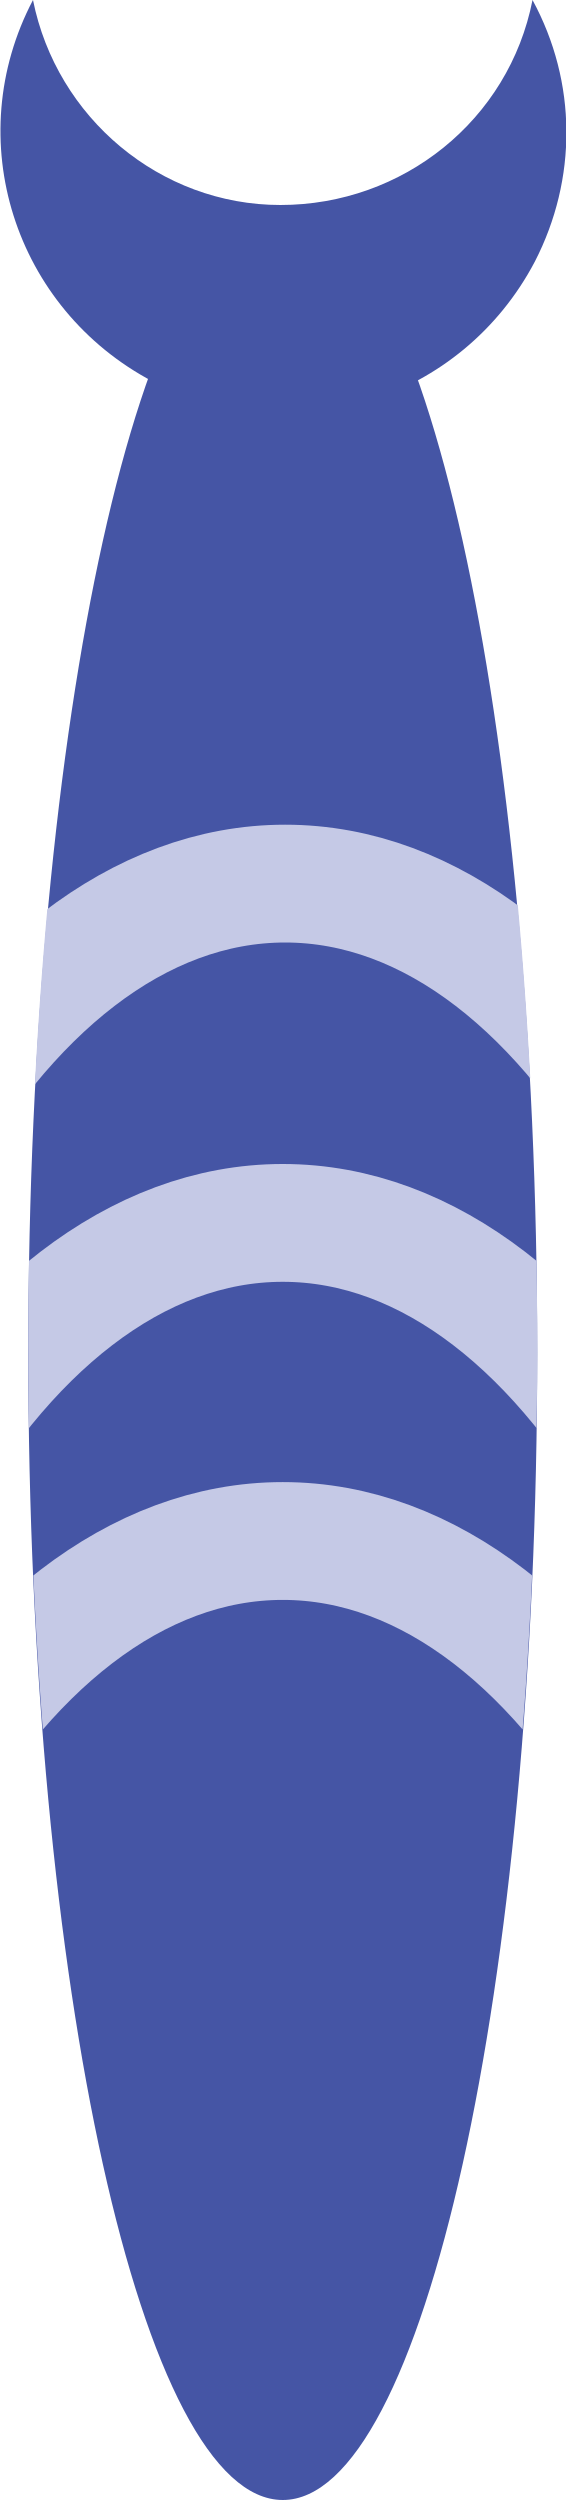
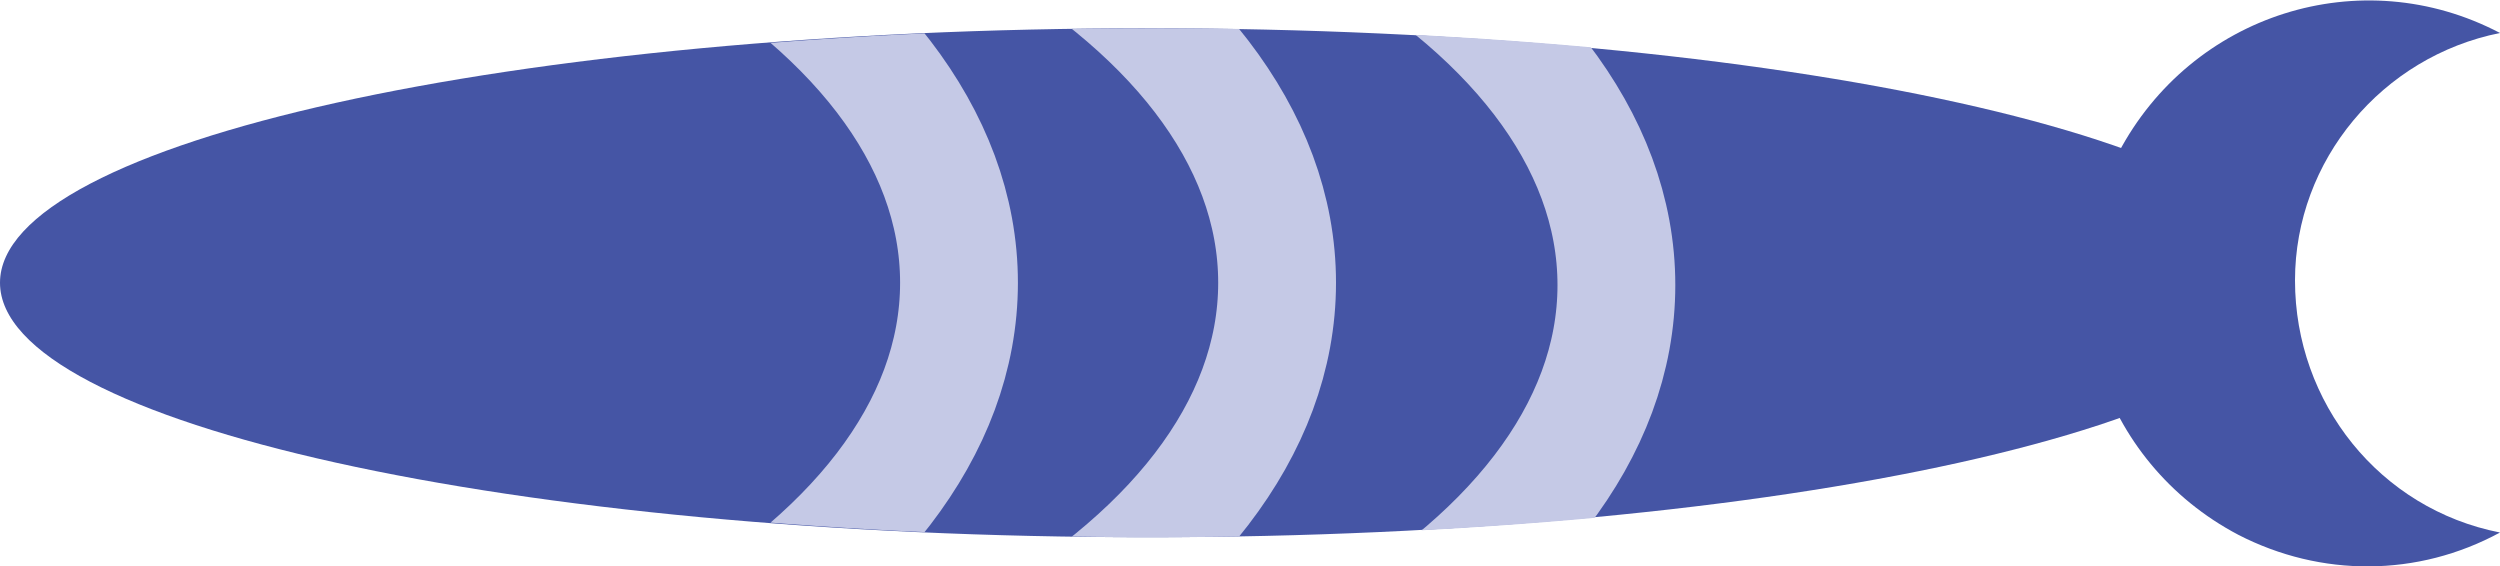
- <svg xmlns="http://www.w3.org/2000/svg" xmlns:xlink="http://www.w3.org/1999/xlink" version="1.1" id="Layer_1" x="0px" y="0px" viewBox="0 0 24 106.1" style="enable-background:new 0 0 24 106.1;" xml:space="preserve">
+ <svg xmlns="http://www.w3.org/2000/svg" xmlns:xlink="http://www.w3.org/1999/xlink" version="1.1" id="Layer_1" x="0px" y="0px" viewBox="0 0 106.1 24" style="enable-background:new 0 0 106.1 24;" xml:space="preserve">
  <style type="text/css">
	.st0{fill:#4555A5;}
	.st1{clip-path:url(#SVGID_2_);}
	.st2{fill:none;stroke:#C5C9E6;stroke-width:5;stroke-miterlimit:10;}
</style>
  <g id="Layer_2">
    <g id="primary-light">
-       <path class="st0" d="M22.6,0c-1,5.1-5.5,8.7-10.7,8.7C6.8,8.7,2.4,5,1.4,0c-3.1,5.9-0.8,13.1,5.1,16.2s13.1,0.8,16.2-5.1    C24.5,7.6,24.5,3.5,22.6,0z" />
-       <ellipse class="st0" cx="12" cy="57.4" rx="10.8" ry="48.7" />
+       <path class="st0" d="M106.1,22.6c-5.1-1-8.7-5.5-8.7-10.7c0-5.1,3.7-9.5,8.7-10.5C100.2-1.7,93,0.6,89.9,6.5    c-3.1,5.9-0.8,13.1,5.1,16.2C98.5,24.5,102.6,24.5,106.1,22.6z" />
+       <ellipse class="st0" cx="48.7" cy="12" rx="48.7" ry="10.8" />
      <g>
-         <defs>
-           <ellipse id="SVGID_1_" cx="12" cy="57.1" rx="10.8" ry="48.7" />
-         </defs>
-         <clipPath id="SVGID_2_">
-           <use xlink:href="#SVGID_1_" style="overflow:visible;" />
-         </clipPath>
-         <g class="st1">
-           <ellipse class="st2" cx="12.1" cy="78.3" rx="22.5" ry="40.8" />
-           <ellipse class="st2" cx="12" cy="92.7" rx="22.5" ry="40.8" />
-           <ellipse class="st2" cx="12" cy="106.2" rx="22.5" ry="40.8" />
+         <g>
+           <defs>
+             <ellipse id="SVGID_1_" cx="49" cy="12" rx="48.7" ry="10.8" />
+           </defs>
+           <clipPath id="SVGID_2_">
+             <use xlink:href="#SVGID_1_" style="overflow:visible;" />
+           </clipPath>
+           <g class="st1">
+             <ellipse class="st2" cx="27.8" cy="12.1" rx="40.8" ry="22.5" />
+             <ellipse class="st2" cx="13.4" cy="12" rx="40.8" ry="22.5" />
+             <ellipse class="st2" cx="-0.1" cy="12" rx="40.8" ry="22.5" />
+           </g>
        </g>
      </g>
    </g>
  </g>
</svg>
